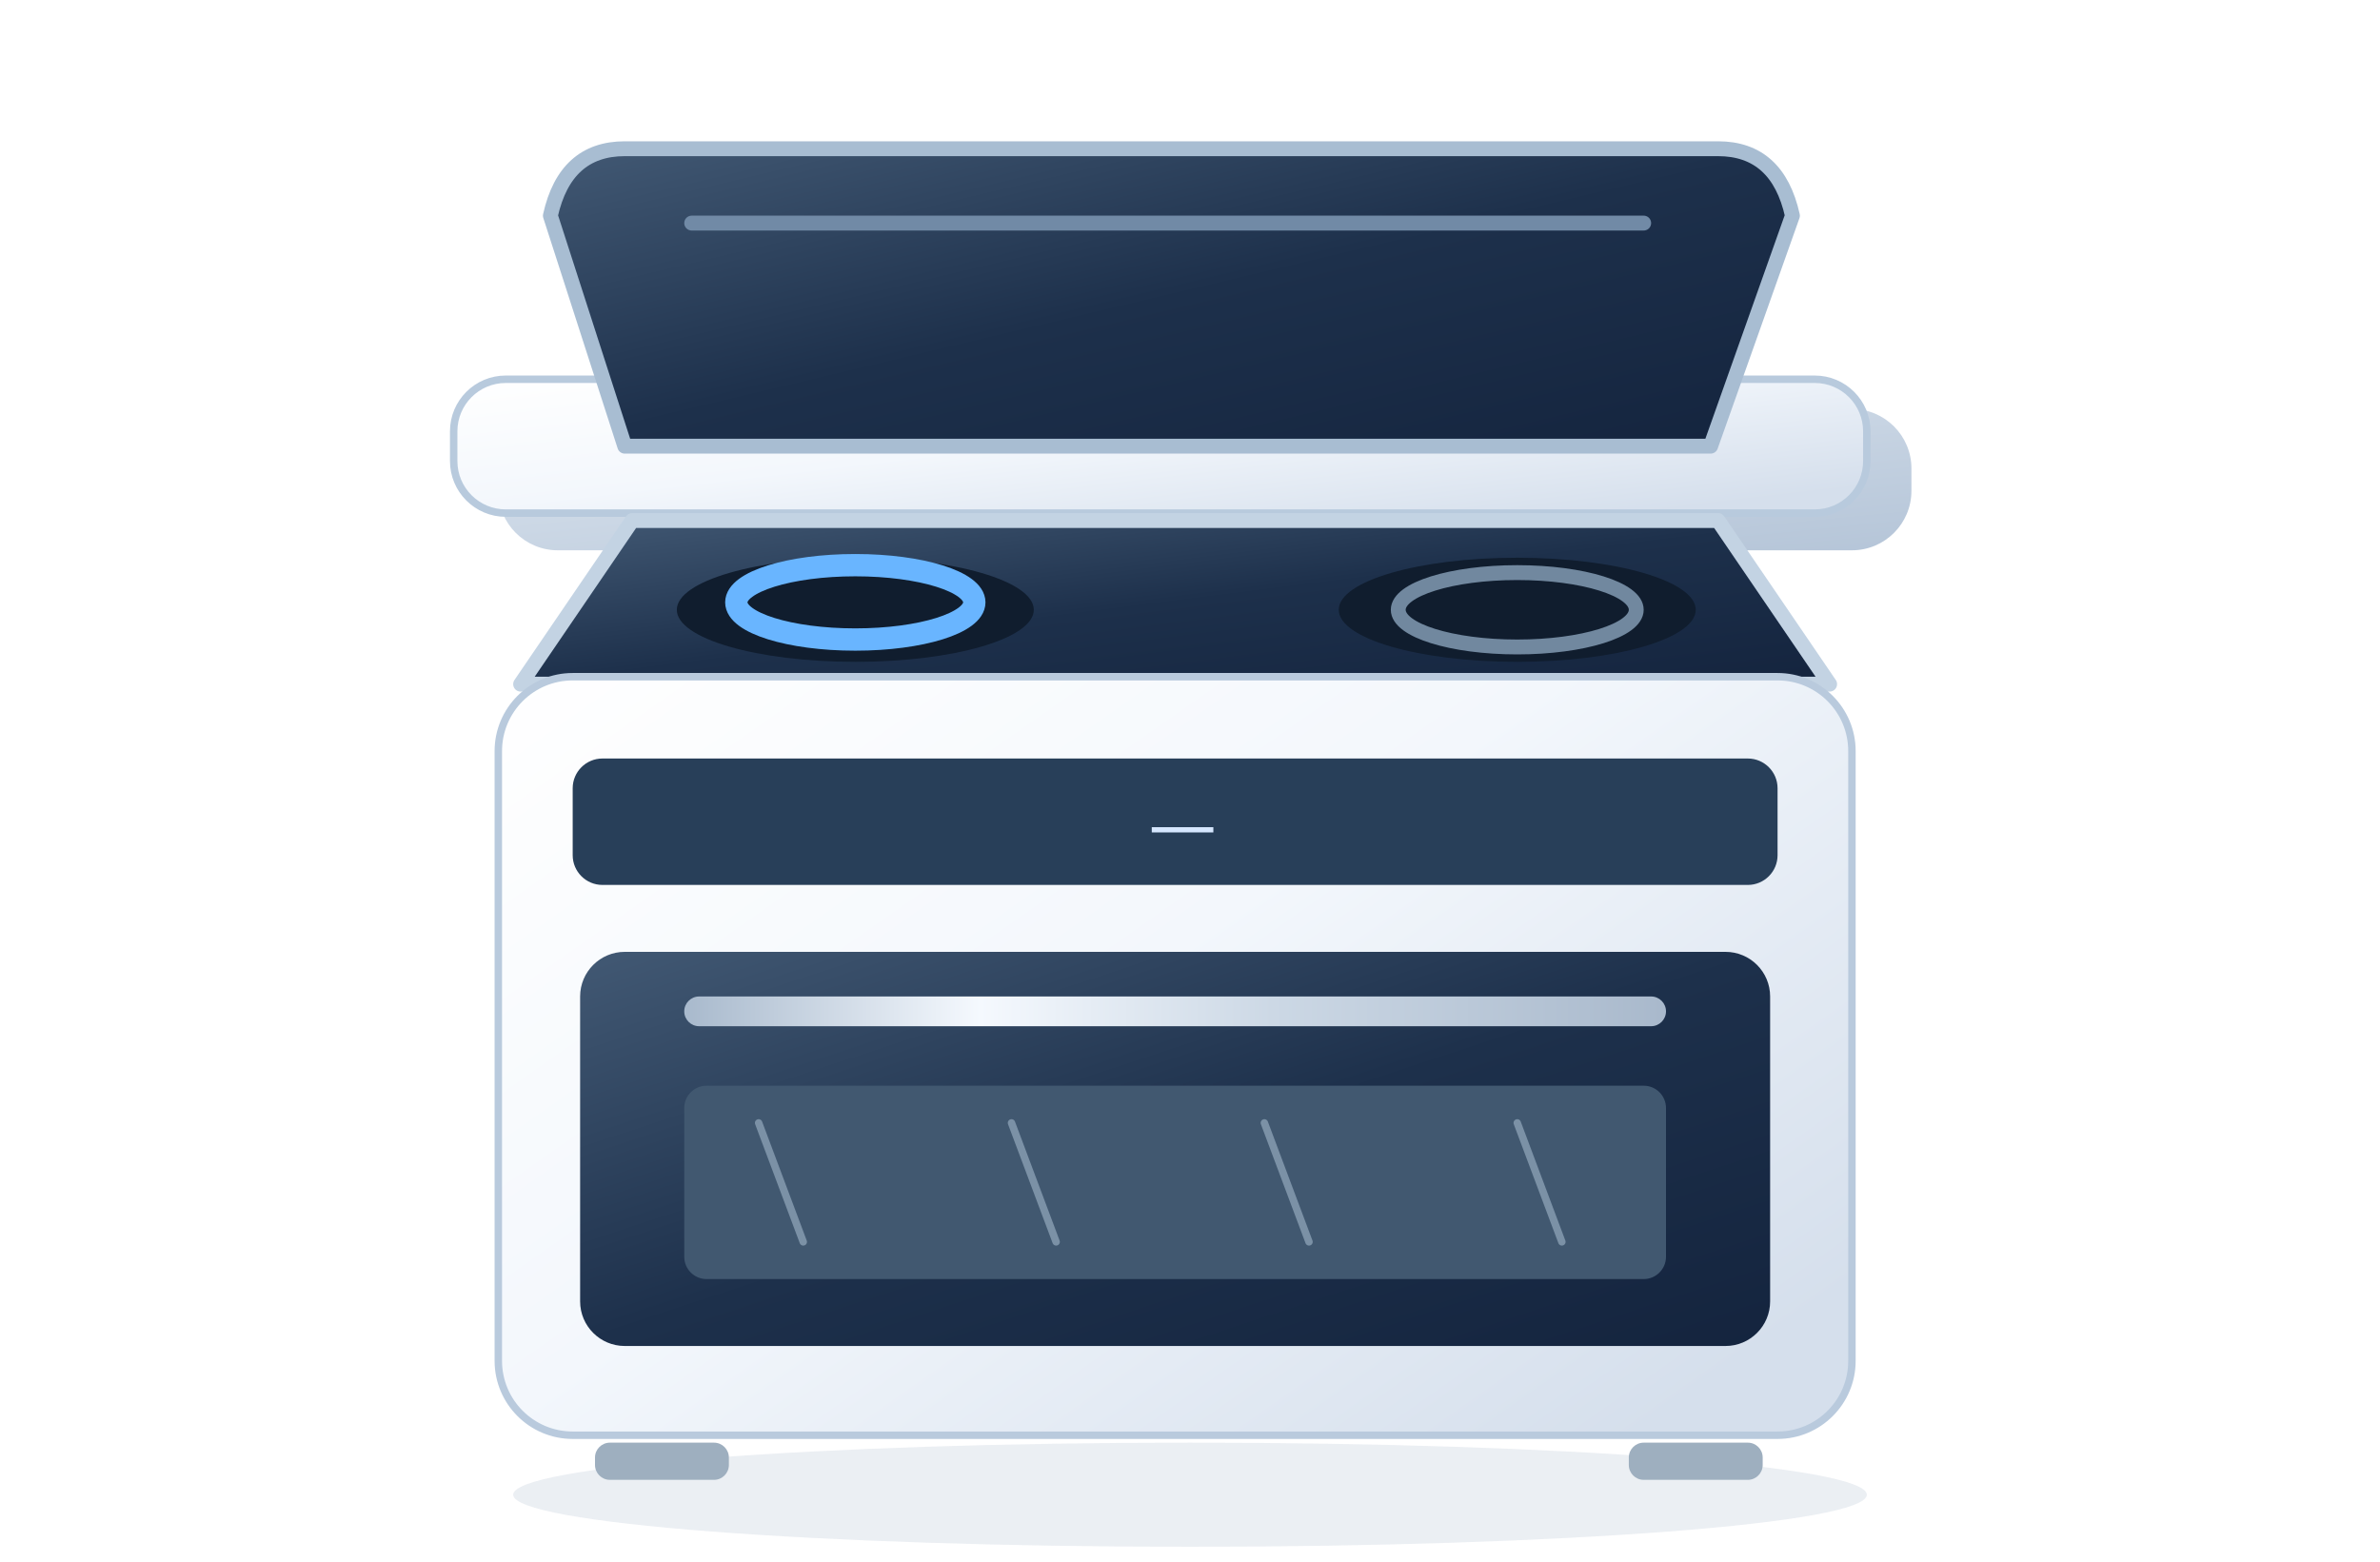
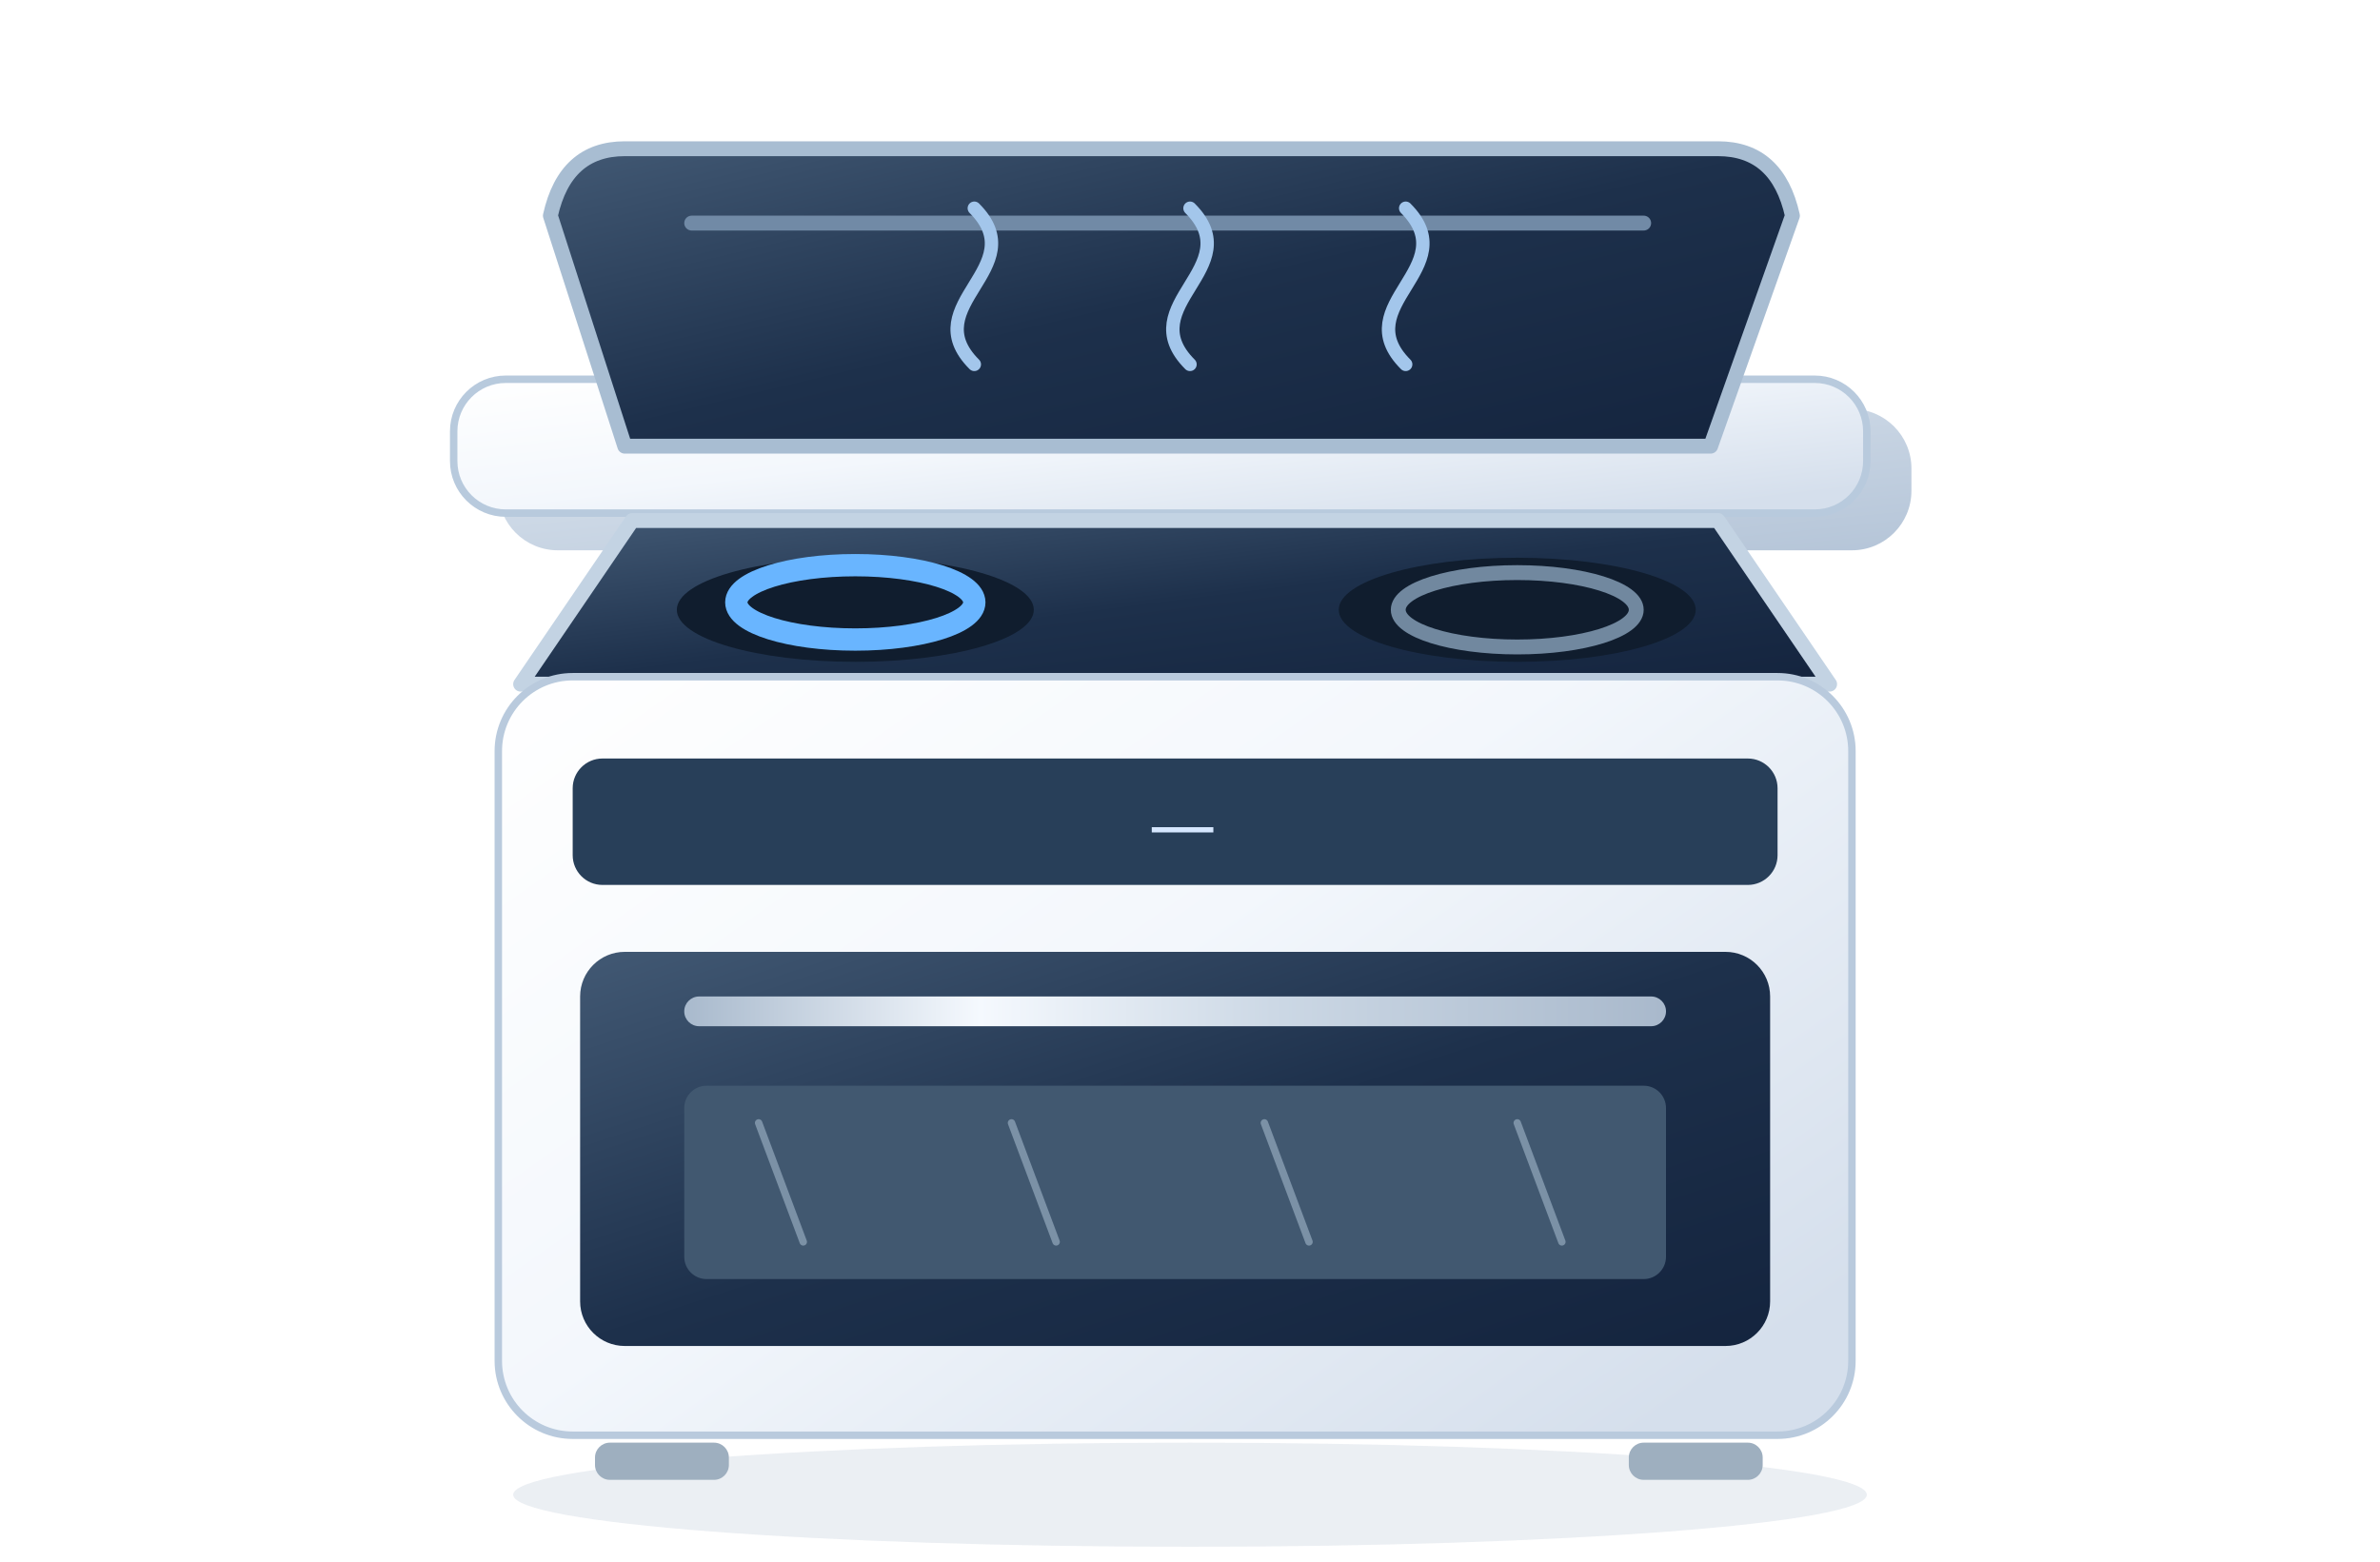
<svg xmlns="http://www.w3.org/2000/svg" viewBox="0 0 320 210" aria-hidden="true" focusable="false">
  <defs>
    <linearGradient id="card" x1="0" y1="0" x2="0.9" y2="1">
      <stop stop-color="#F0F5FB" />
      <stop offset="1" stop-color="#E3EBF7" />
    </linearGradient>
    <linearGradient id="enamel" x1="0" y1="0" x2="1" y2="0.8">
      <stop stop-color="#FFFFFF" />
      <stop offset="0.48" stop-color="#F3F7FC" />
      <stop offset="1" stop-color="#D5DFEC" />
    </linearGradient>
    <linearGradient id="side" x1="0" y1="0" x2="1" y2="1">
      <stop stop-color="#DCE5EF" />
      <stop offset="1" stop-color="#B5C5D8" />
    </linearGradient>
    <linearGradient id="metal" x1="0" y1="0" x2="1" y2="0">
      <stop stop-color="#A9BACD" />
      <stop offset=".3" stop-color="#F5F9FE" />
      <stop offset=".6" stop-color="#CCD8E5" />
      <stop offset="1" stop-color="#A9B9CC" />
    </linearGradient>
    <linearGradient id="dark" x1="0" y1="0" x2="1" y2="1">
      <stop stop-color="#425974" />
      <stop offset=".5" stop-color="#1D304B" />
      <stop offset="1" stop-color="#14243E" />
    </linearGradient>
    <linearGradient id="blue" x1="0" y1="1" x2="1" y2="0">
      <stop stop-color="#2267C8" />
      <stop offset="1" stop-color="#75B9FA" />
    </linearGradient>
    <linearGradient id="warm" x1="0" y1="1" x2="1" y2="0">
      <stop stop-color="#DC8A44" />
      <stop offset="1" stop-color="#F7D6A1" />
    </linearGradient>
    <linearGradient id="beam" x1="0" y1="0" x2="0" y2="1">
      <stop stop-color="#FFDFAA" stop-opacity=".75" />
      <stop offset="1" stop-color="#FFDC99" stop-opacity="0" />
    </linearGradient>
    <linearGradient id="coolbeam" x1="0" y1="0" x2="0" y2="1">
      <stop stop-color="#9CC9FF" stop-opacity=".65" />
      <stop offset="1" stop-color="#A7D5FF" stop-opacity="0" />
    </linearGradient>
    <linearGradient id="mirror" x1="0" y1="1" x2="1" y2="0">
      <stop stop-color="#BACEDF" />
      <stop offset=".5" stop-color="#E5F0F7" />
      <stop offset=".65" stop-color="#F5FAFE" />
      <stop offset="1" stop-color="#BDCDDF" />
    </linearGradient>
    <linearGradient id="temperature">
      <stop stop-color="#F0C080" />
      <stop offset=".45" stop-color="#F6EFE3" />
      <stop offset="1" stop-color="#9FC8F7" />
    </linearGradient>
    <radialGradient id="glass">
      <stop stop-color="#477EAE" />
      <stop offset=".5" stop-color="#294667" />
      <stop offset="1" stop-color="#14253E" />
    </radialGradient>
    <radialGradient id="halo">
      <stop stop-color="#FFFFFF" stop-opacity=".75" />
      <stop offset="1" stop-color="#FFFFFF" stop-opacity="0" />
    </radialGradient>
    <filter id="lift" x="-30%" y="-30%" width="170%" height="180%">
      <feDropShadow dx="5" dy="8" stdDeviation="7" flood-color="#8098B6" flood-opacity=".2" />
      <feDropShadow dx="-3" dy="-3" stdDeviation="4" flood-color="#FFFFFF" flood-opacity=".9" />
    </filter>
    <filter id="soft" x="-40%" y="-50%" width="180%" height="200%">
      <feDropShadow dx="3" dy="5" stdDeviation="4" flood-color="#6E87A6" flood-opacity=".23" />
    </filter>
    <filter id="glow" x="-80%" y="-80%" width="260%" height="260%">
      <feGaussianBlur stdDeviation="5" />
    </filter>
  </defs>
  <g>
    <ellipse cx="160" cy="201" rx="91" ry="7" fill="#7F96B2" opacity=".16" />
    <rect x="67" y="55" width="190" height="19" rx="8" fill="url(#side)" />
    <rect x="61" y="51" width="190" height="18" rx="7" fill="url(#enamel)" stroke="#B8CADD" />
    <path d="M84 60 L74 29 Q76 20 84 20 H231 Q239 20 241 29 L230 60 Z" fill="url(#dark)" stroke="#A8BDD2" stroke-width="2" stroke-linecap="round" stroke-linejoin="round" />
    <line x1="93" y1="30" x2="221" y2="30" stroke="#718AA6" stroke-width="2" stroke-linecap="round" />
    <path d="M70 92 L85 70 H231 L246 92 Z" fill="url(#dark)" stroke="#C3D3E3" stroke-width="2" stroke-linecap="round" stroke-linejoin="round" />
    <ellipse cx="115" cy="82" rx="24" ry="7" fill="#101D2E" />
    <ellipse cx="115" cy="81" rx="16" ry="5" fill="none" stroke="#69B5FF" stroke-width="3" />
    <ellipse cx="204" cy="82" rx="24" ry="7" fill="#101D2E" />
    <ellipse cx="204" cy="82" rx="16" ry="5" fill="none" stroke="#71889F" stroke-width="2" />
    <rect x="67" y="91" width="182" height="102" rx="10" fill="url(#enamel)" stroke="#B9CADD" />
    <rect x="77" y="102" width="162" height="17" rx="4" fill="#283F59" />
    <text x="159" y="114" font-family="Microsoft YaHei, Noto Sans SC, sans-serif" font-size="9" font-weight="500" fill="#D6E7FF" text-anchor="middle" data-readout="0">—</text>
    <rect x="78" y="128" width="160" height="53" rx="6" fill="url(#dark)" />
    <rect x="92" y="134" width="132" height="4" rx="2" fill="url(#metal)" />
    <rect x="92" y="146" width="132" height="26" rx="3" fill="#415870" />
    <line x1="102" y1="151" x2="108" y2="167" stroke="#7B91A6" stroke-width="1" stroke-linecap="round" />
    <line x1="136" y1="151" x2="142" y2="167" stroke="#7B91A6" stroke-width="1" stroke-linecap="round" />
    <line x1="170" y1="151" x2="176" y2="167" stroke="#7B91A6" stroke-width="1" stroke-linecap="round" />
    <line x1="204" y1="151" x2="210" y2="167" stroke="#7B91A6" stroke-width="1" stroke-linecap="round" />
    <rect x="80" y="194" width="18" height="5" rx="2" fill="#9EAFBF" />
    <rect x="219" y="194" width="18" height="5" rx="2" fill="#9EAFBF" />
+     <g fill="none" stroke="#a3c6eb" stroke-width="1.8" stroke-linecap="round">
+       <path class="motion-exhaust" d="M131 49c-8-8 8-13 0-21" />
+       <path class="motion-exhaust" style="--motion-delay:-1s" d="M160 49c-8-8 8-13 0-21" />
+       <path class="motion-exhaust" style="--motion-delay:-2s" d="M189 49c-8-8 8-13 0-21" />
+     </g>
  </g>
</svg>
